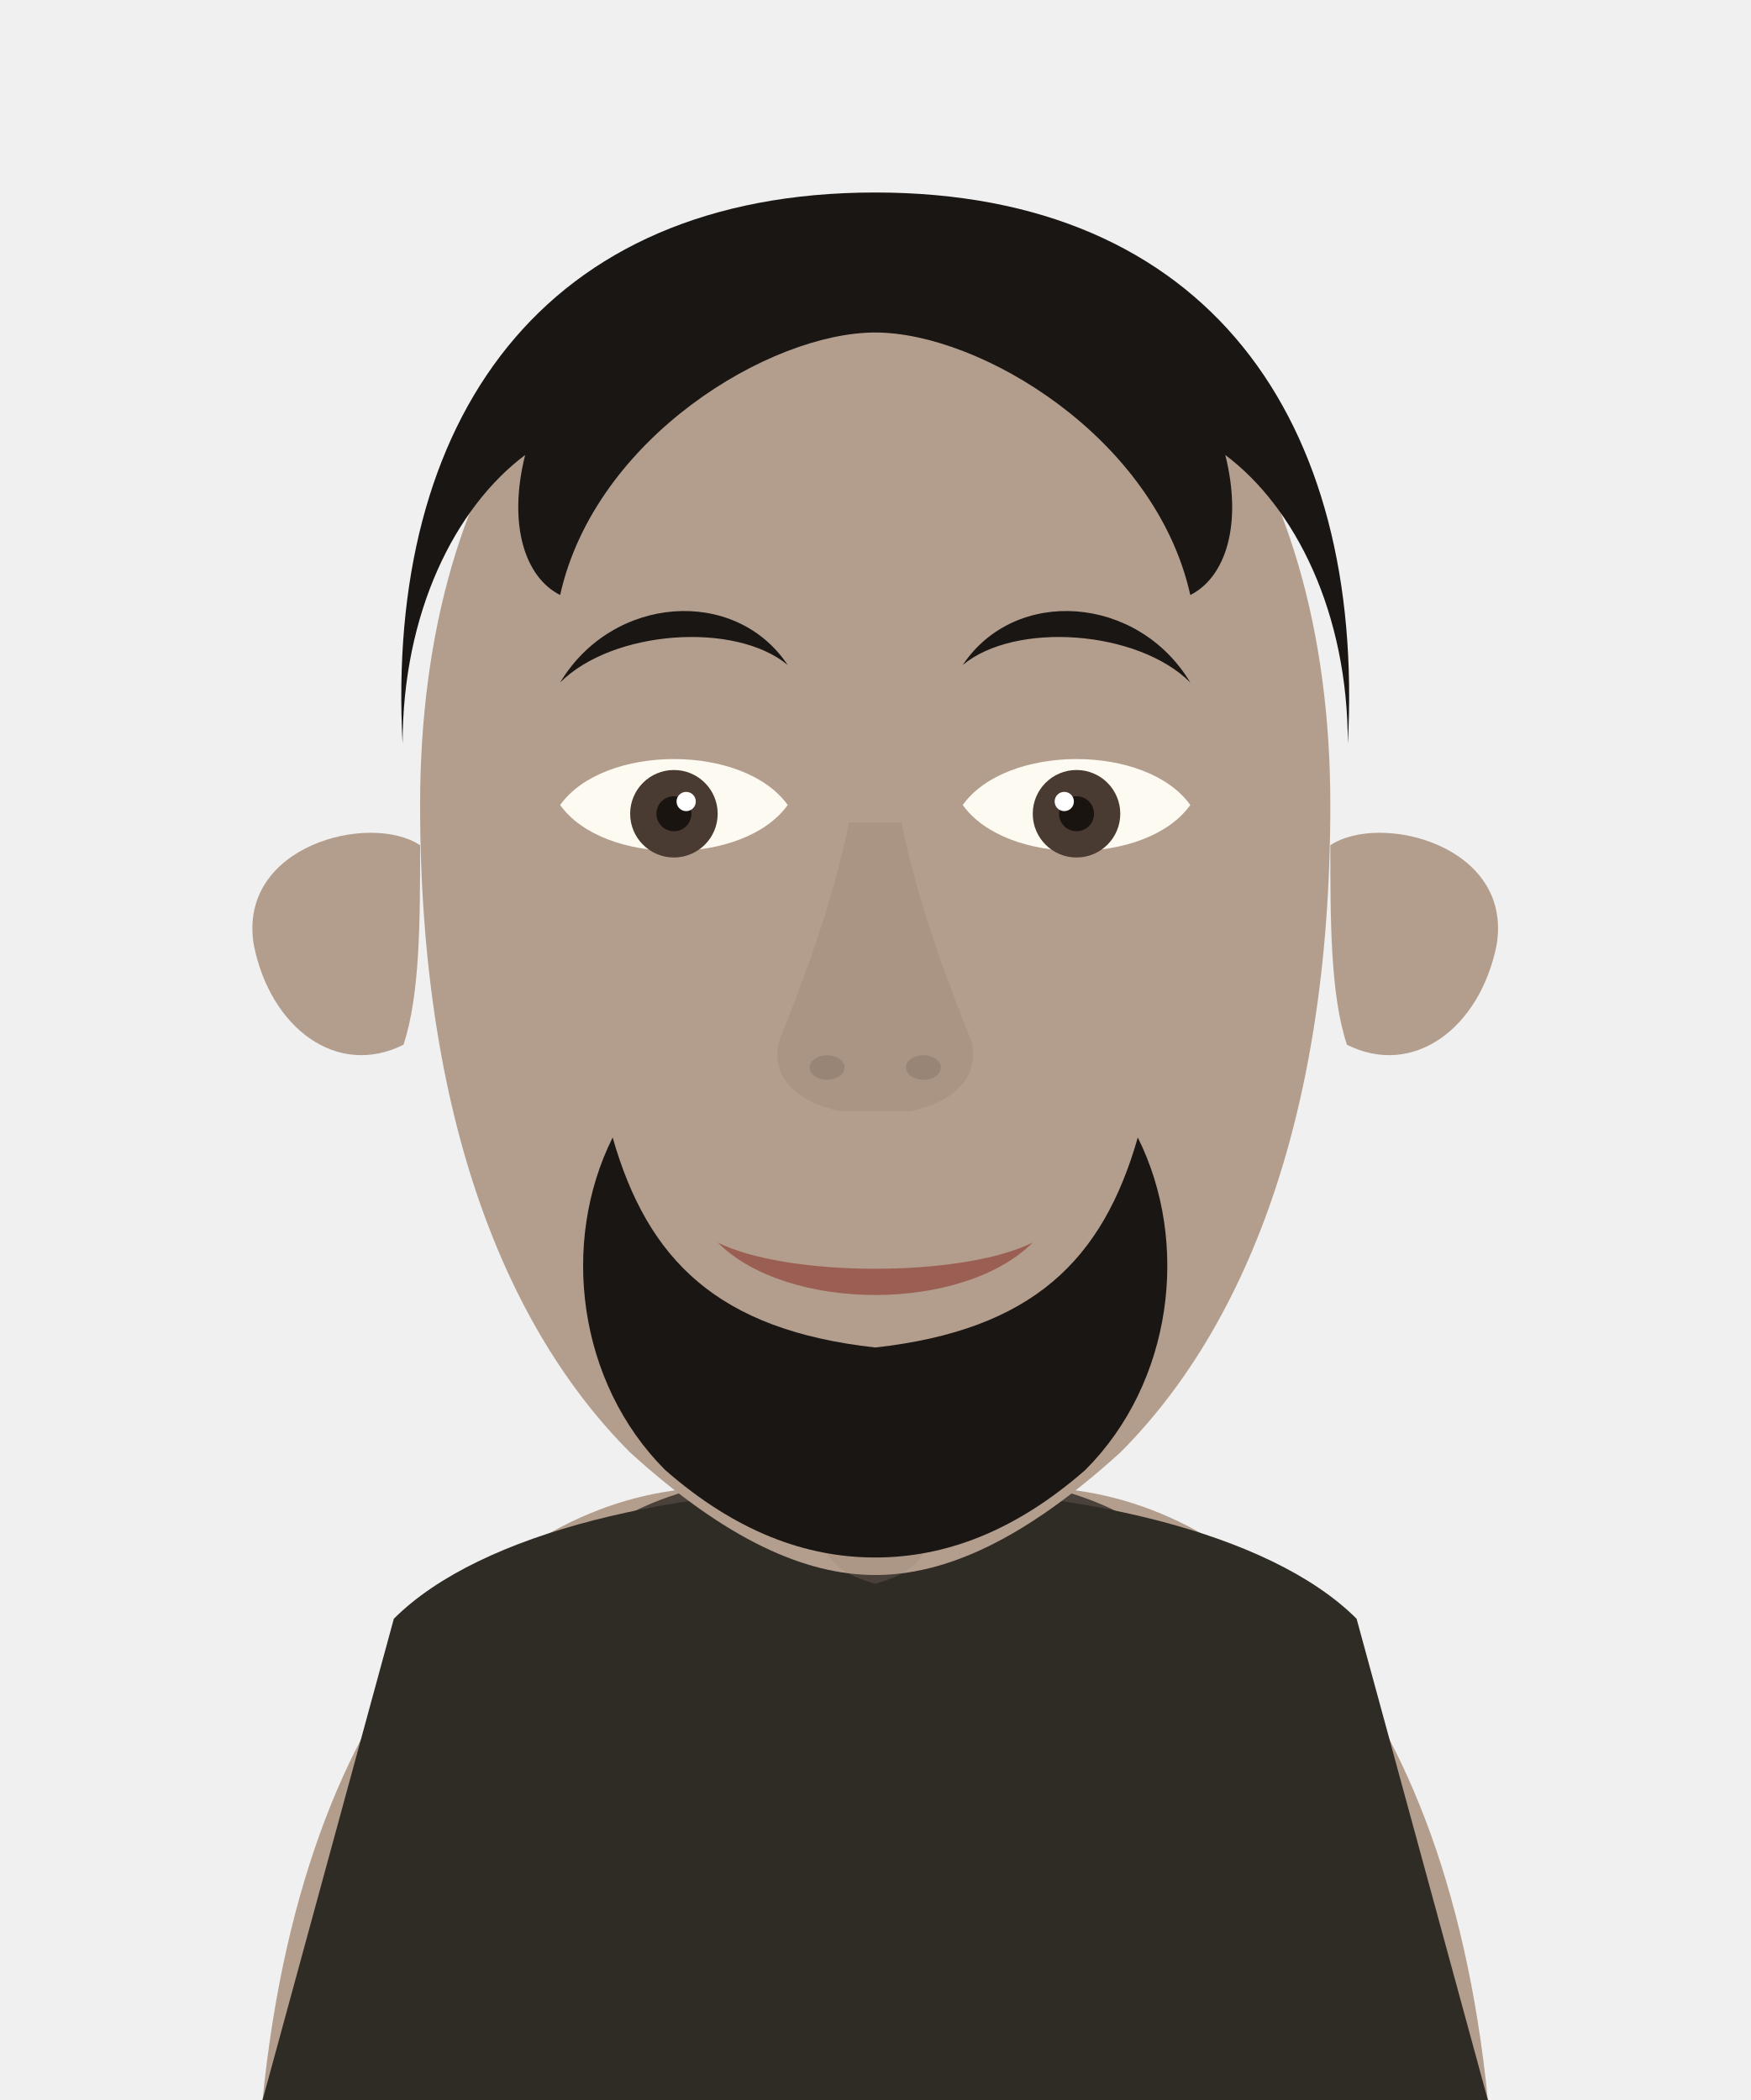
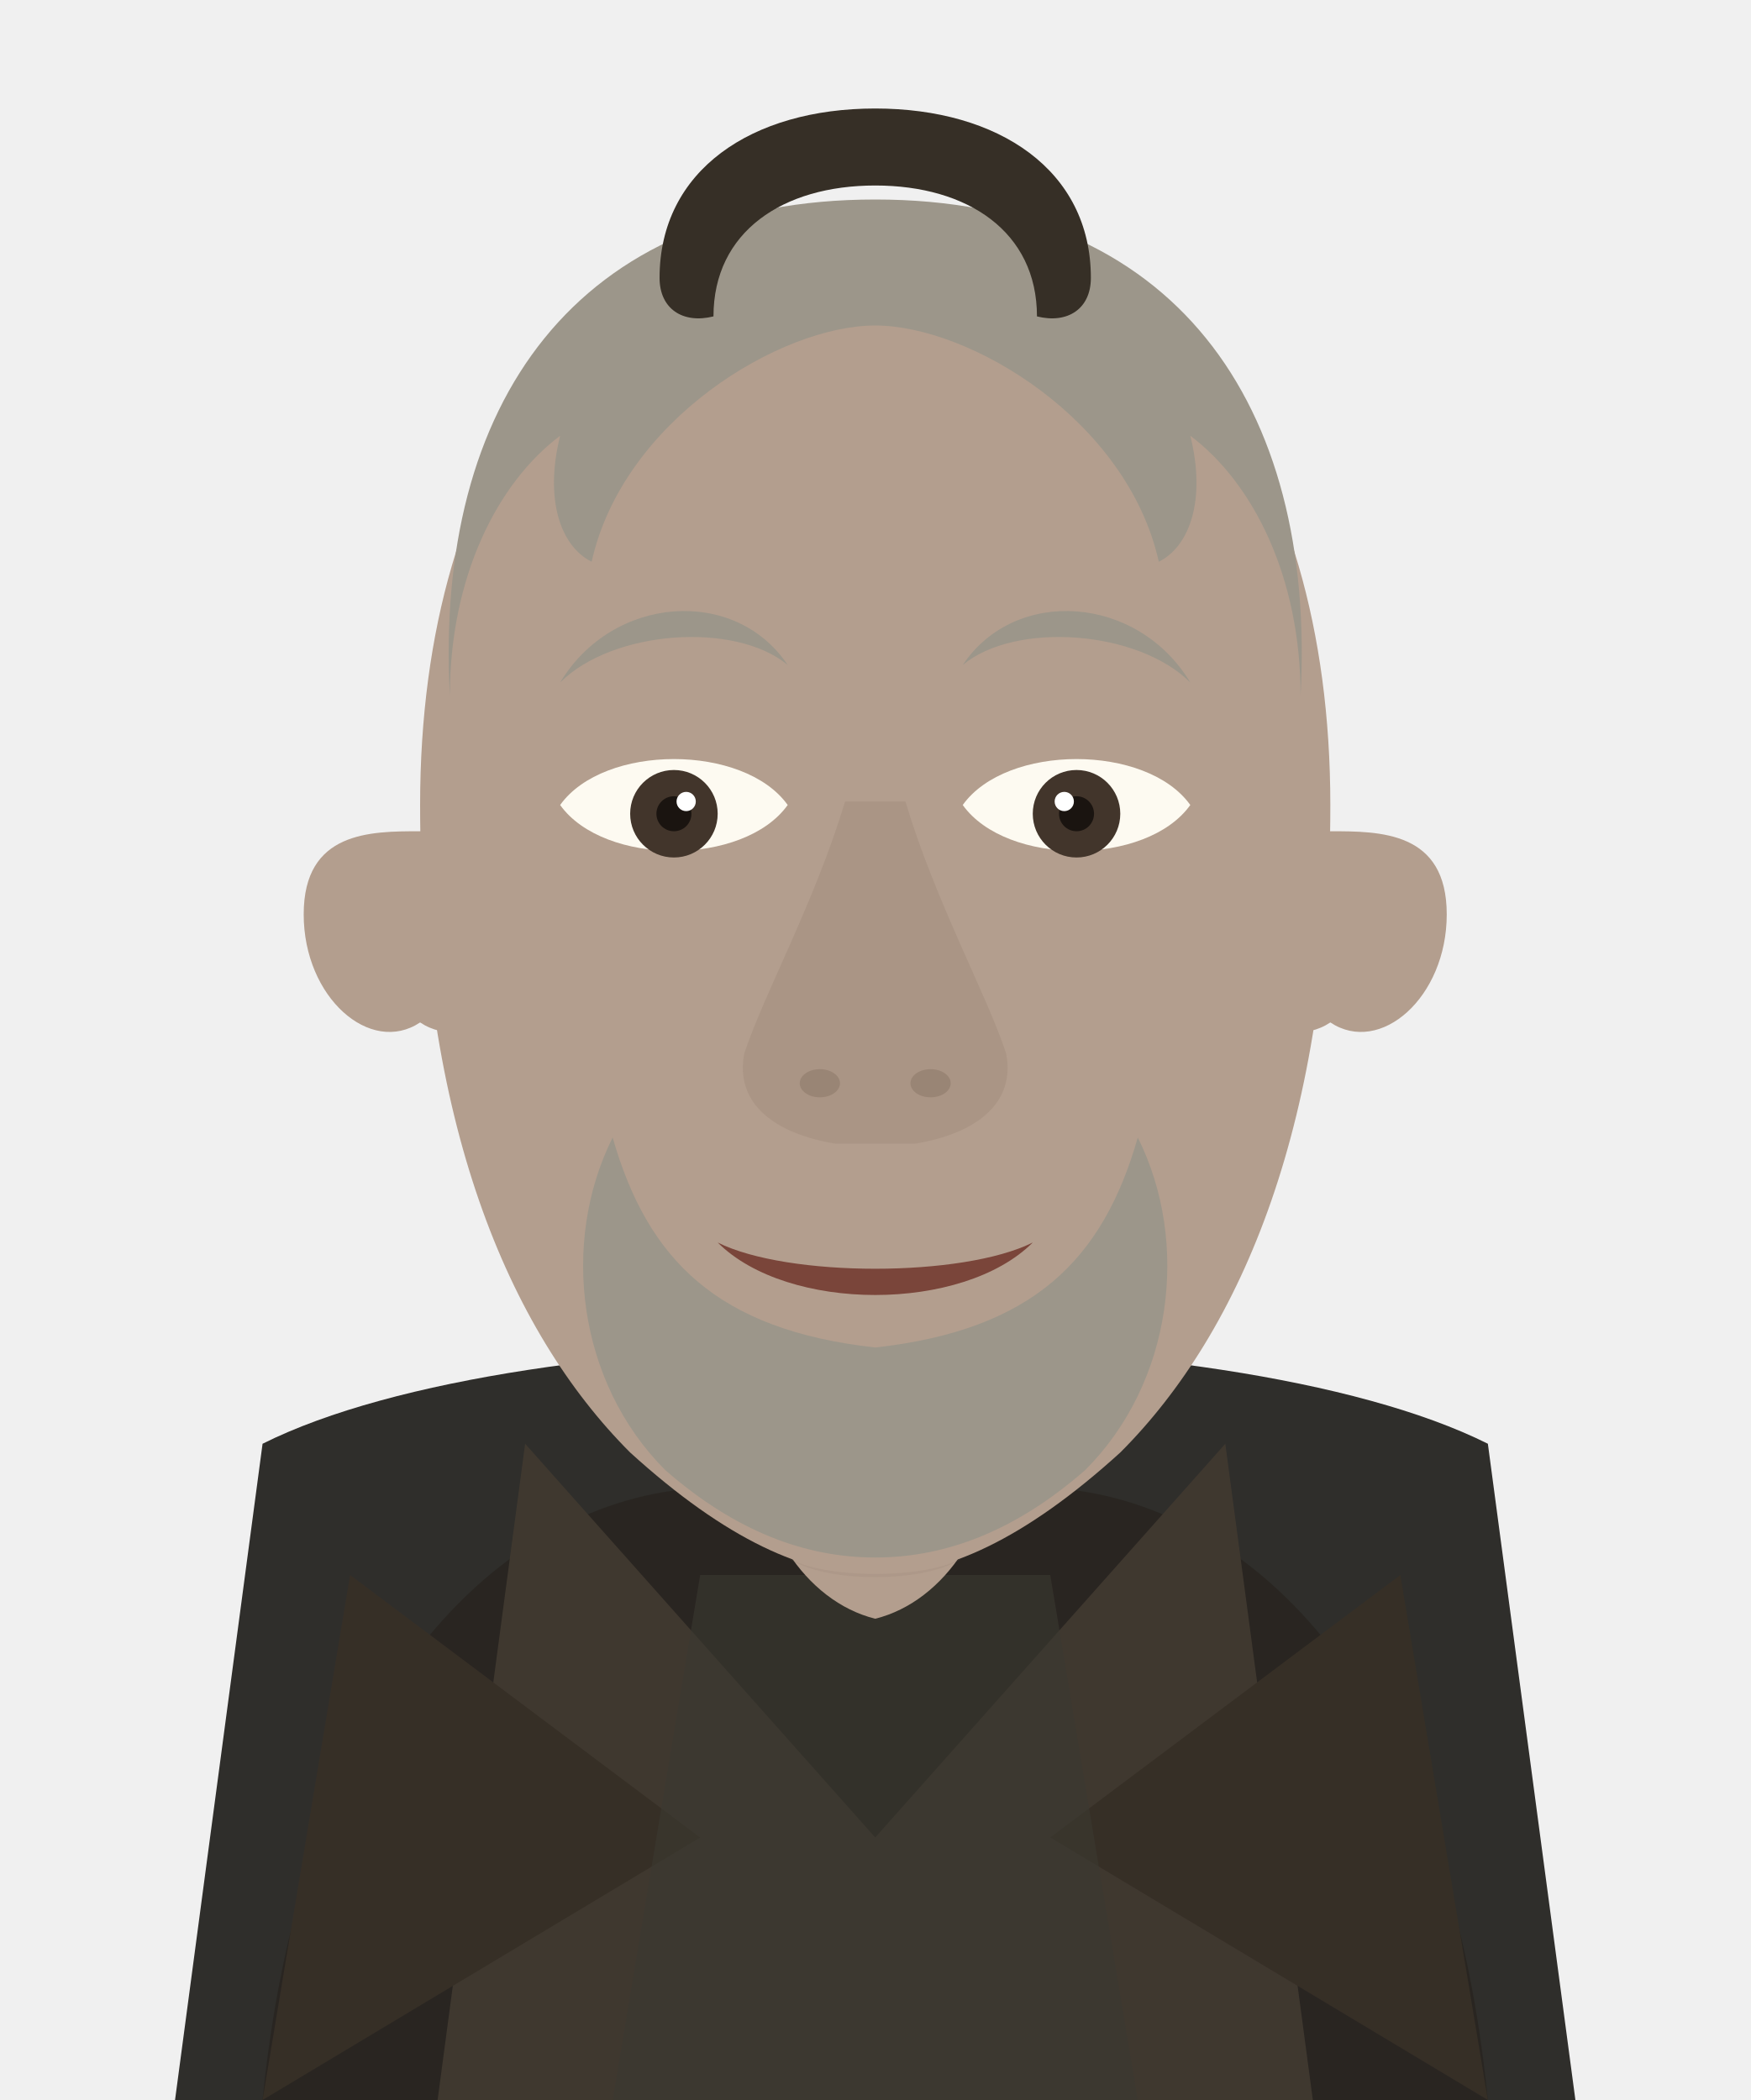
<svg xmlns="http://www.w3.org/2000/svg" viewBox="0 0 200 240" width="100%" height="100%">
  <path d="M82,145 L82,185 C90,195 110,195 118,185 L118,145 Z" fill="#b39e8e" />
  <path d="M82,145 L82,165 C90,175 110,175 118,165 L118,145 Z" fill="#958070" opacity="0.5" />
  <path d="M30,240 C35,190 60,170 82,170 L118,170 C140,170 165,190 170,240 Z" fill="#b39e8e" />
-   <path d="M80,170 L100,200 L120,170 Z" fill="#4a423a" />
-   <path d="M30,240 L45,185 C65,165 135,165 155,185 L170,240 Z" fill="#2f2b25" />
-   <path d="M80,170 L100,200 L120,170 C140,175 145,190 170,240 L30,240 C55,190 60,175 80,170 Z" fill="#2f2b25" opacity="0.8" />
-   <g transform="translate(48, 108) scale(0.95) translate(-48, -108)">
-     <path d="M48,96 C42,92 26,96 28,108 C30,118 38,124 46,120 C48,114 48,105 48,96 Z" fill="#b39e8e" />
+   <path d="M20,240 L30,165 C60,150 140,150 170,165 L180,240 Z" fill="#1a1815" opacity="0.9" />
+   <path d="M50,240 L60,165 L100,210 L140,165 L150,240 Z" fill="#3f382f" />
+   <path d="M30,240 L40,180 L80,210 L30,240 Z" fill="#362f26" />
+   <path d="M170,240 L160,180 L120,210 L170,240 Z" fill="#362f26" />
+   <path d="M70,240 L80,180 L120,180 L130,240 Z" fill="#3b3831" opacity="0.6" />
+   <g transform="translate(48,95) scale(0.95) translate(-48,-95)">
+     <path d="M48,95 C42,95 34,95 34,105 C34,115 42,122 48,118 C54,122 62,115 62,105 C62,95 54,95 48,95 Z" fill="#b39e8e" />
  </g>
-   <g transform="translate(152, 108) scale(0.95) translate(-152, -108)">
-     <path d="M152,96 C158,92 174,96 172,108 C170,118 162,124 154,120 C152,114 152,105 152,96 Z" fill="#b39e8e" />
+   <g transform="translate(152,95) scale(0.95) translate(-152,-95)">
+     <path d="M152,95 C158,95 166,95 166,105 C166,115 158,122 152,118 C146,122 138,115 138,105 C138,95 146,95 152,95 Z" fill="#b39e8e" />
  </g>
-   <g transform="translate(100, 110) scale(1) translate(-100, -110)">
-     <path d="M100,25 C132,25 152,52 152,92 C152,128 142,152 128,166 C117,176 108,180 100,180 C92,180 83,176 72,166 C58,152 48,128 48,92 C48,52 68,25 100,25 Z" fill="#b39e8e" />
-   </g>
-   <g transform="translate(100, 110) scale(1) translate(-100, -110)">
-     <path d="M93,164 L107,164 C107,176 107,179 100,181 C93,179 93,176 93,164 Z" fill="#978272" opacity="0.25" />
-   </g>
-   <path d="M70,130 C64,142 66,158 76,168 C84,175 92,178 100,178 C108,178 116,175 124,168 C134,158 136,142 130,130 C126,144 118,152 100,154 C82,152 74,144 70,130 Z" fill="#1a1614" />
-   <path d="M82,142 C90,146 110,146 118,142 C110,150 90,150 82,142 Z" fill="#9a5f52" />
-   <g transform="translate(100,110) scale(1) translate(-100,-110)">
-     <path d="M97,94 C95,104 91,114 89,119 C88,123 91,126 96,127 L104,127 C109,126 112,123 111,119 C109,114 105,104 103,94 Z" fill="#978272" opacity="0.32" />
+   <g transform="translate(100,30) scale(0.9) translate(-100,-30)" />
+   <path d="M100,25 C132,25 152,52 152,92 C152,128 142,152 128,166 C117,176 108,180 100,180 C92,180 83,176 72,166 C58,152 48,128 48,92 C48,52 68,25 100,25 Z" fill="#b39e8e" />
+   <path d="M86,163 L114,163 C114,174 108,183 100,185 C92,183 86,174 86,163 Z" fill="#b39e8e" />
+   <path d="M90,178 C94,181 106,181 110,178 C106,180.5 94,180.5 90,178 Z" fill="#978272" opacity="0.2" />
+   <path d="M70,130 C64,142 66,158 76,168 C84,175 92,178 100,178 C108,178 116,175 124,168 C134,158 136,142 130,130 C126,144 118,152 100,154 C82,152 74,144 70,130 Z" fill="#9c968a" />
+   <path d="M82,142 C90,146 110,146 118,142 C110,150 90,150 82,142 Z" fill="#7a453a" />
+   <g transform="translate(100,110) scale(1.15) translate(-100,-110)">
+     <path d="M97,94 C94,104 89,113 87,119 C86,124 90,127 96,128 L104,128 C110,127 114,124 113,119 C111,113 106,104 103,94 Z" fill="#978272" opacity="0.32" />
    <ellipse cx="94.5" cy="122" rx="2" ry="1.4" fill="#978272" opacity="0.85" />
    <ellipse cx="105.5" cy="122" rx="2" ry="1.4" fill="#978272" opacity="0.85" />
  </g>
-   <path d="M64,78 C70,68 84,67 90,76 C84,71 70,72 64,78 Z" fill="#1a1614" />
+   <path d="M64,78 C70,68 84,67 90,76 C84,71 70,72 64,78 Z" fill="#9c968a" />
  <g transform="translate(200,0) scale(-1,1)">
-     <path d="M64,78 C70,68 84,67 90,76 C84,71 70,72 64,78 Z" fill="#1a1614" />
+     <path d="M64,78 C70,68 84,67 90,76 C84,71 70,72 64,78 Z" fill="#9c968a" />
  </g>
  <path d="M64,92 C69,85 85,85 90,92 C85,99 69,99 64,92 Z" fill="#fdfaf1" />
-   <circle cx="77" cy="93" r="5" fill="#4a3b32" />
+   <circle cx="77" cy="93" r="5" fill="#42352b" />
  <circle cx="77" cy="93" r="2" fill="#1a1410" />
  <circle cx="78.4" cy="91.6" r="1.1" fill="#ffffff" />
  <g transform="translate(200,0) scale(-1,1)">
    <path d="M64,92 C69,85 85,85 90,92 C85,99 69,99 64,92 Z" fill="#fdfaf1" />
-     <circle cx="77" cy="93" r="5" fill="#4a3b32" />
+     <circle cx="77" cy="93" r="5" fill="#42352b" />
    <circle cx="77" cy="93" r="2" fill="#1a1410" />
    <circle cx="78.4" cy="91.6" r="1.1" fill="#ffffff" />
  </g>
-   <path d="M100,22 C138,22 156,48 154,85 C154,70 148,58 140,52 C142,60 140,66 136,68 C132,50 112,38 100,38 C88,38 68,50 64,68 C60,66 58,60 60,52 C52,58 46,70 46,85 C44,48 62,22 100,22 Z" fill="#1a1614" />
+   <g transform="translate(100,30) scale(0.9) translate(-100,-30)">
+     <path d="M100,22 C138,22 156,48 154,85 C154,70 148,58 140,52 C142,60 140,66 136,68 C132,50 112,38 100,38 C88,38 68,50 64,68 C60,66 58,60 60,52 C52,58 46,70 46,85 C44,48 62,22 100,22 Z" fill="#9c968a" />
+   </g>
+   <g transform="translate(100,30) scale(0.88) translate(-100,-30)">
+     <path d="M72,32 C72,18 84,10 100,10 C116,10 128,18 128,32 C128,36 125,38 121,37 C121,26 112,20 100,20 C88,20 79,26 79,37 C75,38 72,36 72,32 Z" fill="#362f26" />
+   </g>
</svg>
